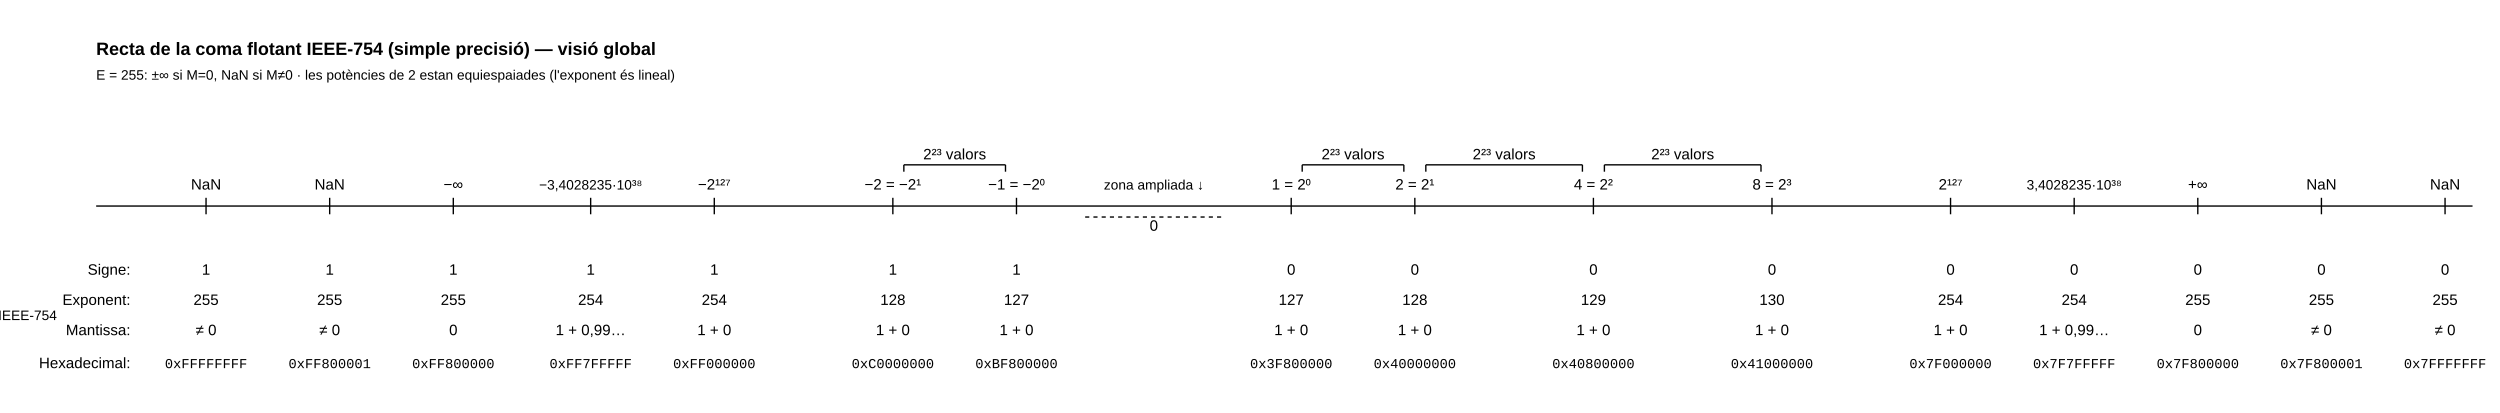
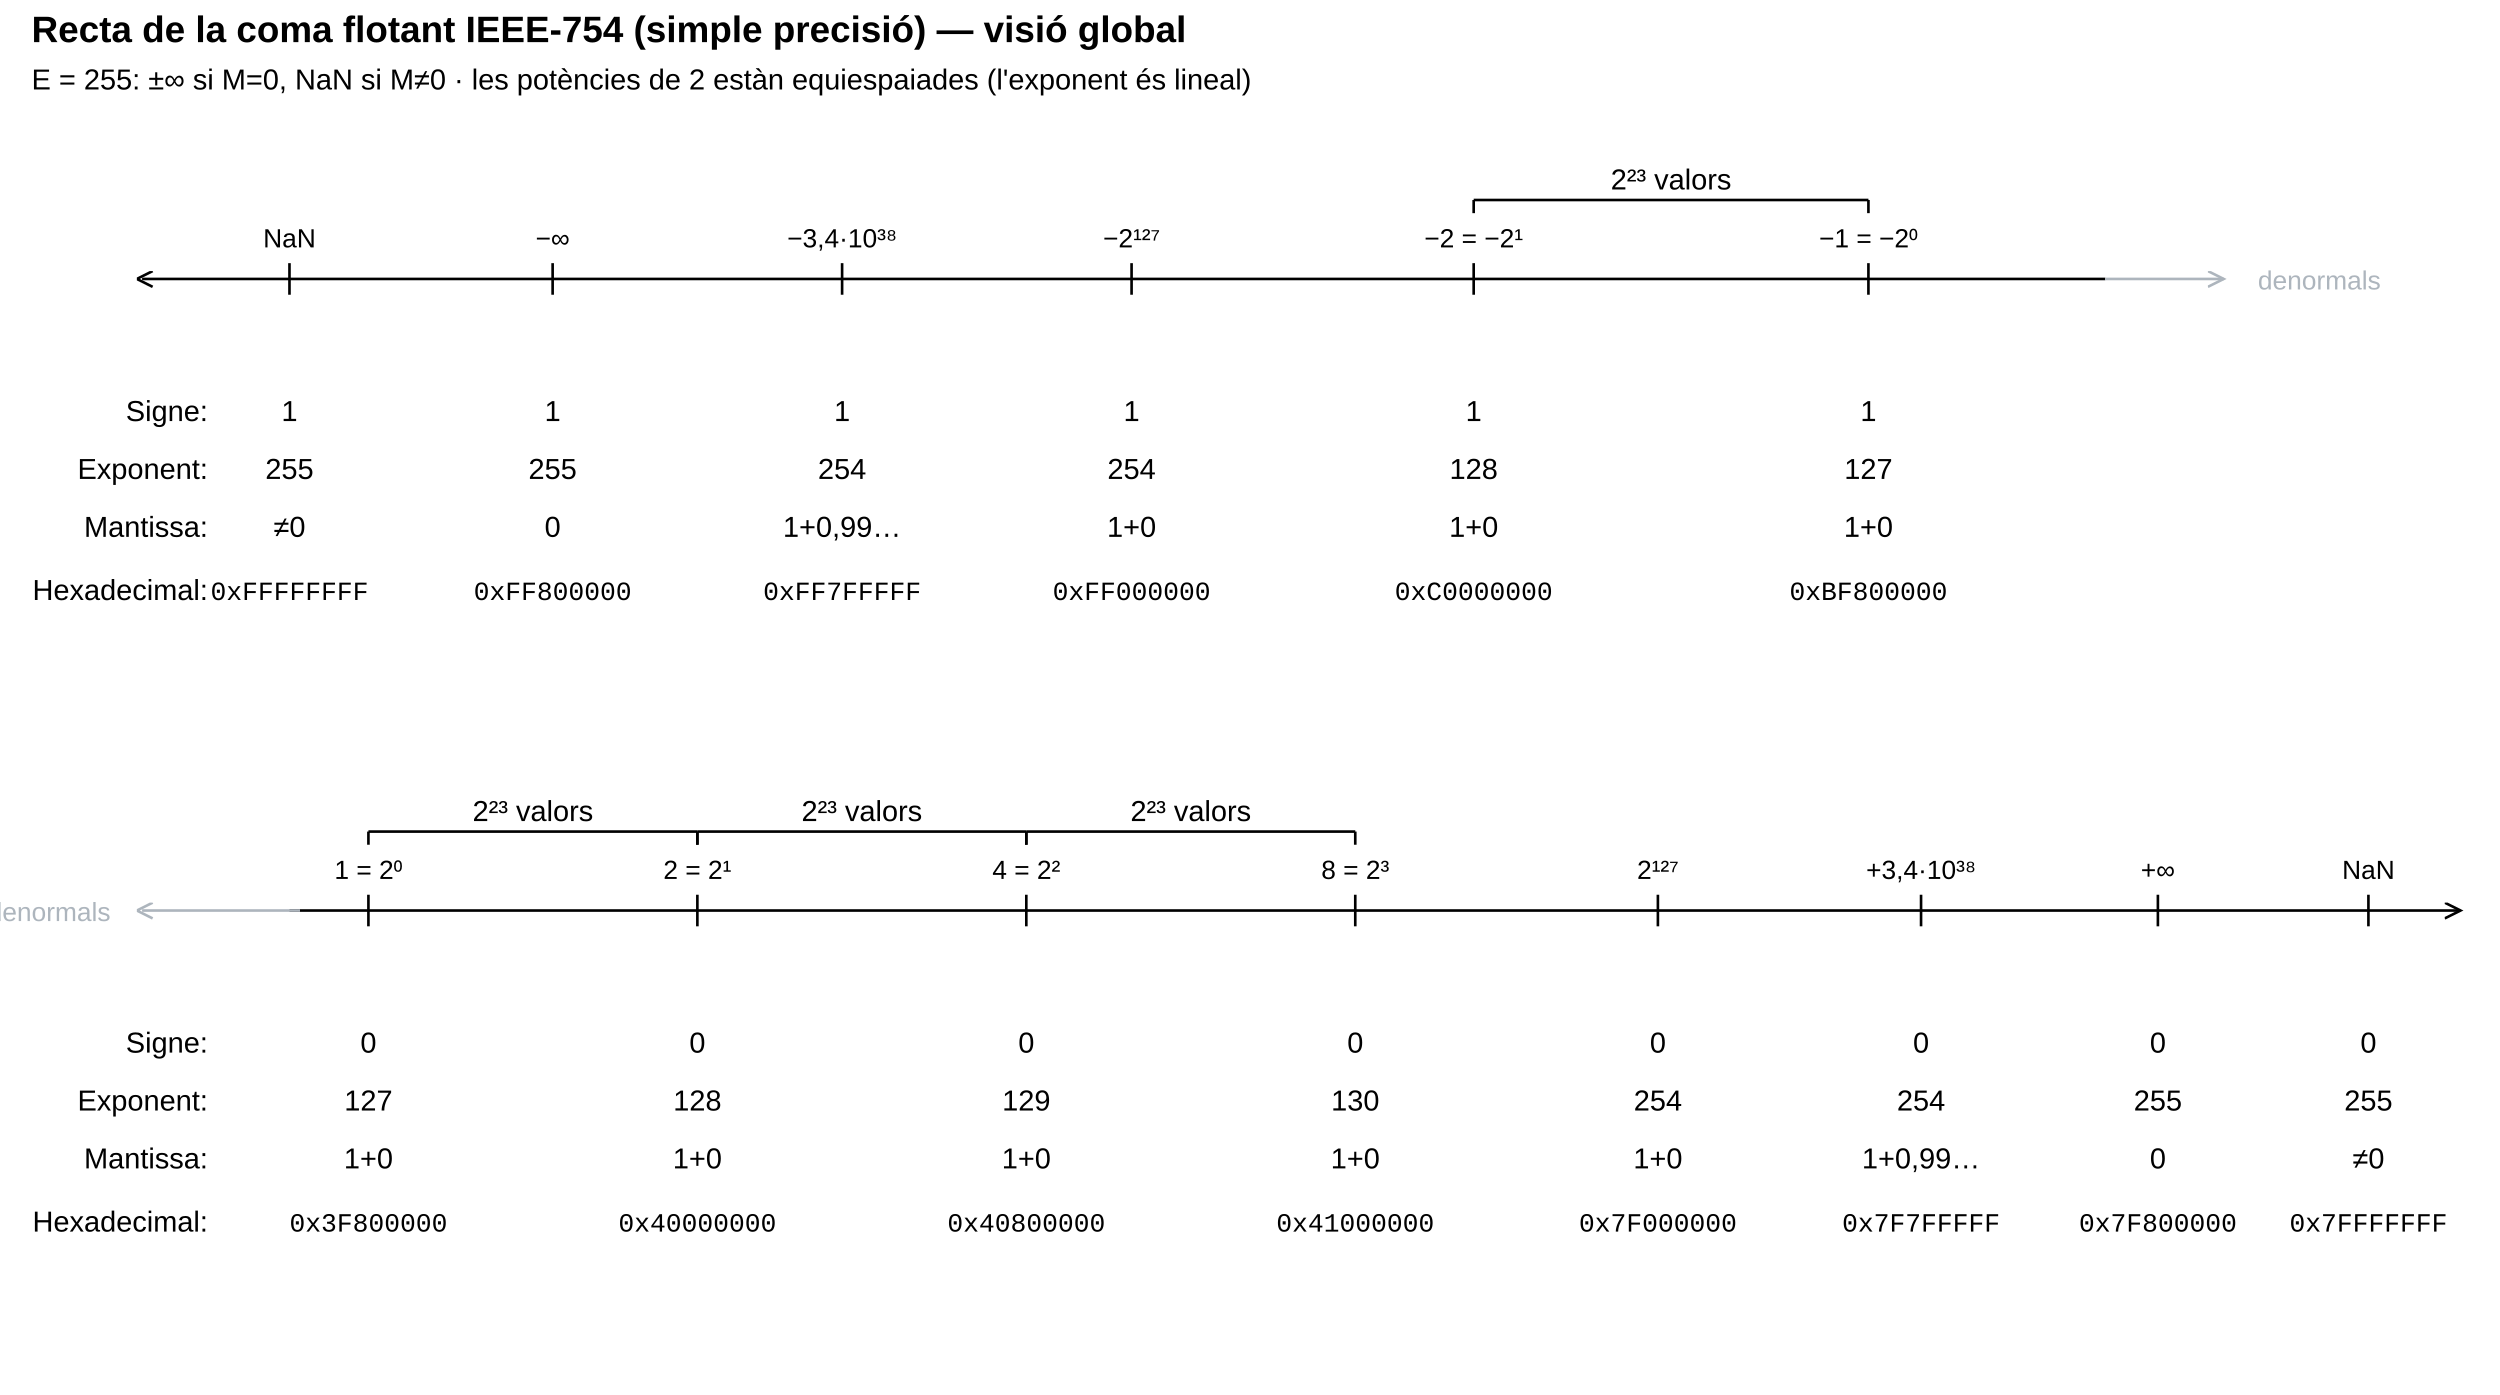
- <svg xmlns="http://www.w3.org/2000/svg" width="1820" height="300" viewBox="0 0 1820 300" role="img">
-   <line x1="70" y1="150" x2="1800" y2="150" stroke="#000000" stroke-width="1" />
-   <line x1="150" y1="144" x2="150" y2="156" stroke="#000000" stroke-width="1" />
-   <text x="150" y="138" font-family="'Liberation Sans', Arial, Helvetica, sans-serif" font-size="11" fill="#000000" text-anchor="middle" font-weight="normal">NaN</text>
-   <text x="150" y="200" font-family="'Liberation Sans', Arial, Helvetica, sans-serif" font-size="11" fill="#000000" text-anchor="middle" font-weight="normal">1</text>
-   <text x="150" y="222" font-family="'Liberation Sans', Arial, Helvetica, sans-serif" font-size="11" fill="#000000" text-anchor="middle" font-weight="normal">255</text>
-   <text x="150" y="244" font-family="'Liberation Sans', Arial, Helvetica, sans-serif" font-size="11" fill="#000000" text-anchor="middle" font-weight="normal">≠ 0</text>
-   <text x="150" y="268" font-family="'Liberation Mono', 'Courier New', Courier, monospace" font-size="10" fill="#000000" text-anchor="middle" font-weight="normal">0xFFFFFFFF</text>
-   <line x1="240" y1="144" x2="240" y2="156" stroke="#000000" stroke-width="1" />
-   <text x="240" y="138" font-family="'Liberation Sans', Arial, Helvetica, sans-serif" font-size="11" fill="#000000" text-anchor="middle" font-weight="normal">NaN</text>
-   <text x="240" y="200" font-family="'Liberation Sans', Arial, Helvetica, sans-serif" font-size="11" fill="#000000" text-anchor="middle" font-weight="normal">1</text>
-   <text x="240" y="222" font-family="'Liberation Sans', Arial, Helvetica, sans-serif" font-size="11" fill="#000000" text-anchor="middle" font-weight="normal">255</text>
-   <text x="240" y="244" font-family="'Liberation Sans', Arial, Helvetica, sans-serif" font-size="11" fill="#000000" text-anchor="middle" font-weight="normal">≠ 0</text>
-   <text x="240" y="268" font-family="'Liberation Mono', 'Courier New', Courier, monospace" font-size="10" fill="#000000" text-anchor="middle" font-weight="normal">0xFF800001</text>
-   <line x1="330" y1="144" x2="330" y2="156" stroke="#000000" stroke-width="1" />
-   <text x="330" y="138" font-family="'Liberation Sans', Arial, Helvetica, sans-serif" font-size="11" fill="#000000" text-anchor="middle" font-weight="normal">−∞</text>
-   <text x="330" y="200" font-family="'Liberation Sans', Arial, Helvetica, sans-serif" font-size="11" fill="#000000" text-anchor="middle" font-weight="normal">1</text>
-   <text x="330" y="222" font-family="'Liberation Sans', Arial, Helvetica, sans-serif" font-size="11" fill="#000000" text-anchor="middle" font-weight="normal">255</text>
-   <text x="330" y="244" font-family="'Liberation Sans', Arial, Helvetica, sans-serif" font-size="11" fill="#000000" text-anchor="middle" font-weight="normal">0</text>
-   <text x="330" y="268" font-family="'Liberation Mono', 'Courier New', Courier, monospace" font-size="10" fill="#000000" text-anchor="middle" font-weight="normal">0xFF800000</text>
-   <line x1="430" y1="144" x2="430" y2="156" stroke="#000000" stroke-width="1" />
-   <text x="430" y="200" font-family="'Liberation Sans', Arial, Helvetica, sans-serif" font-size="11" fill="#000000" text-anchor="middle" font-weight="normal">1</text>
-   <text x="430" y="222" font-family="'Liberation Sans', Arial, Helvetica, sans-serif" font-size="11" fill="#000000" text-anchor="middle" font-weight="normal">254</text>
-   <text x="430" y="244" font-family="'Liberation Sans', Arial, Helvetica, sans-serif" font-size="11" fill="#000000" text-anchor="middle" font-weight="normal">1 + 0,99…</text>
-   <text x="430" y="268" font-family="'Liberation Mono', 'Courier New', Courier, monospace" font-size="10" fill="#000000" text-anchor="middle" font-weight="normal">0xFF7FFFFF</text>
-   <line x1="520" y1="144" x2="520" y2="156" stroke="#000000" stroke-width="1" />
-   <text x="520" y="138" font-family="'Liberation Sans', Arial, Helvetica, sans-serif" font-size="11" fill="#000000" text-anchor="middle" font-weight="normal">−2¹²⁷</text>
-   <text x="520" y="200" font-family="'Liberation Sans', Arial, Helvetica, sans-serif" font-size="11" fill="#000000" text-anchor="middle" font-weight="normal">1</text>
-   <text x="520" y="222" font-family="'Liberation Sans', Arial, Helvetica, sans-serif" font-size="11" fill="#000000" text-anchor="middle" font-weight="normal">254</text>
-   <text x="520" y="244" font-family="'Liberation Sans', Arial, Helvetica, sans-serif" font-size="11" fill="#000000" text-anchor="middle" font-weight="normal">1 + 0</text>
-   <text x="520" y="268" font-family="'Liberation Mono', 'Courier New', Courier, monospace" font-size="10" fill="#000000" text-anchor="middle" font-weight="normal">0xFF000000</text>
-   <line x1="650" y1="144" x2="650" y2="156" stroke="#000000" stroke-width="1" />
-   <text x="650" y="138" font-family="'Liberation Sans', Arial, Helvetica, sans-serif" font-size="11" fill="#000000" text-anchor="middle" font-weight="normal">−2 = −2¹</text>
-   <text x="650" y="200" font-family="'Liberation Sans', Arial, Helvetica, sans-serif" font-size="11" fill="#000000" text-anchor="middle" font-weight="normal">1</text>
-   <text x="650" y="222" font-family="'Liberation Sans', Arial, Helvetica, sans-serif" font-size="11" fill="#000000" text-anchor="middle" font-weight="normal">128</text>
-   <text x="650" y="244" font-family="'Liberation Sans', Arial, Helvetica, sans-serif" font-size="11" fill="#000000" text-anchor="middle" font-weight="normal">1 + 0</text>
-   <text x="650" y="268" font-family="'Liberation Mono', 'Courier New', Courier, monospace" font-size="10" fill="#000000" text-anchor="middle" font-weight="normal">0xC0000000</text>
-   <line x1="740" y1="144" x2="740" y2="156" stroke="#000000" stroke-width="1" />
-   <text x="740" y="138" font-family="'Liberation Sans', Arial, Helvetica, sans-serif" font-size="11" fill="#000000" text-anchor="middle" font-weight="normal">−1 = −2⁰</text>
-   <text x="740" y="200" font-family="'Liberation Sans', Arial, Helvetica, sans-serif" font-size="11" fill="#000000" text-anchor="middle" font-weight="normal">1</text>
-   <text x="740" y="222" font-family="'Liberation Sans', Arial, Helvetica, sans-serif" font-size="11" fill="#000000" text-anchor="middle" font-weight="normal">127</text>
-   <text x="740" y="244" font-family="'Liberation Sans', Arial, Helvetica, sans-serif" font-size="11" fill="#000000" text-anchor="middle" font-weight="normal">1 + 0</text>
-   <text x="740" y="268" font-family="'Liberation Mono', 'Courier New', Courier, monospace" font-size="10" fill="#000000" text-anchor="middle" font-weight="normal">0xBF800000</text>
-   <line x1="940" y1="144" x2="940" y2="156" stroke="#000000" stroke-width="1" />
-   <text x="940" y="138" font-family="'Liberation Sans', Arial, Helvetica, sans-serif" font-size="11" fill="#000000" text-anchor="middle" font-weight="normal">1 = 2⁰</text>
-   <text x="940" y="200" font-family="'Liberation Sans', Arial, Helvetica, sans-serif" font-size="11" fill="#000000" text-anchor="middle" font-weight="normal">0</text>
-   <text x="940" y="222" font-family="'Liberation Sans', Arial, Helvetica, sans-serif" font-size="11" fill="#000000" text-anchor="middle" font-weight="normal">127</text>
-   <text x="940" y="244" font-family="'Liberation Sans', Arial, Helvetica, sans-serif" font-size="11" fill="#000000" text-anchor="middle" font-weight="normal">1 + 0</text>
-   <text x="940" y="268" font-family="'Liberation Mono', 'Courier New', Courier, monospace" font-size="10" fill="#000000" text-anchor="middle" font-weight="normal">0x3F800000</text>
-   <line x1="1030" y1="144" x2="1030" y2="156" stroke="#000000" stroke-width="1" />
-   <text x="1030" y="138" font-family="'Liberation Sans', Arial, Helvetica, sans-serif" font-size="11" fill="#000000" text-anchor="middle" font-weight="normal">2 = 2¹</text>
-   <text x="1030" y="200" font-family="'Liberation Sans', Arial, Helvetica, sans-serif" font-size="11" fill="#000000" text-anchor="middle" font-weight="normal">0</text>
-   <text x="1030" y="222" font-family="'Liberation Sans', Arial, Helvetica, sans-serif" font-size="11" fill="#000000" text-anchor="middle" font-weight="normal">128</text>
-   <text x="1030" y="244" font-family="'Liberation Sans', Arial, Helvetica, sans-serif" font-size="11" fill="#000000" text-anchor="middle" font-weight="normal">1 + 0</text>
-   <text x="1030" y="268" font-family="'Liberation Mono', 'Courier New', Courier, monospace" font-size="10" fill="#000000" text-anchor="middle" font-weight="normal">0x40000000</text>
-   <line x1="1160" y1="144" x2="1160" y2="156" stroke="#000000" stroke-width="1" />
-   <text x="1160" y="138" font-family="'Liberation Sans', Arial, Helvetica, sans-serif" font-size="11" fill="#000000" text-anchor="middle" font-weight="normal">4 = 2²</text>
-   <text x="1160" y="200" font-family="'Liberation Sans', Arial, Helvetica, sans-serif" font-size="11" fill="#000000" text-anchor="middle" font-weight="normal">0</text>
-   <text x="1160" y="222" font-family="'Liberation Sans', Arial, Helvetica, sans-serif" font-size="11" fill="#000000" text-anchor="middle" font-weight="normal">129</text>
-   <text x="1160" y="244" font-family="'Liberation Sans', Arial, Helvetica, sans-serif" font-size="11" fill="#000000" text-anchor="middle" font-weight="normal">1 + 0</text>
-   <text x="1160" y="268" font-family="'Liberation Mono', 'Courier New', Courier, monospace" font-size="10" fill="#000000" text-anchor="middle" font-weight="normal">0x40800000</text>
-   <line x1="1290" y1="144" x2="1290" y2="156" stroke="#000000" stroke-width="1" />
-   <text x="1290" y="138" font-family="'Liberation Sans', Arial, Helvetica, sans-serif" font-size="11" fill="#000000" text-anchor="middle" font-weight="normal">8 = 2³</text>
-   <text x="1290" y="200" font-family="'Liberation Sans', Arial, Helvetica, sans-serif" font-size="11" fill="#000000" text-anchor="middle" font-weight="normal">0</text>
-   <text x="1290" y="222" font-family="'Liberation Sans', Arial, Helvetica, sans-serif" font-size="11" fill="#000000" text-anchor="middle" font-weight="normal">130</text>
-   <text x="1290" y="244" font-family="'Liberation Sans', Arial, Helvetica, sans-serif" font-size="11" fill="#000000" text-anchor="middle" font-weight="normal">1 + 0</text>
-   <text x="1290" y="268" font-family="'Liberation Mono', 'Courier New', Courier, monospace" font-size="10" fill="#000000" text-anchor="middle" font-weight="normal">0x41000000</text>
-   <line x1="1420" y1="144" x2="1420" y2="156" stroke="#000000" stroke-width="1" />
-   <text x="1420" y="138" font-family="'Liberation Sans', Arial, Helvetica, sans-serif" font-size="11" fill="#000000" text-anchor="middle" font-weight="normal">2¹²⁷</text>
-   <text x="1420" y="200" font-family="'Liberation Sans', Arial, Helvetica, sans-serif" font-size="11" fill="#000000" text-anchor="middle" font-weight="normal">0</text>
-   <text x="1420" y="222" font-family="'Liberation Sans', Arial, Helvetica, sans-serif" font-size="11" fill="#000000" text-anchor="middle" font-weight="normal">254</text>
-   <text x="1420" y="244" font-family="'Liberation Sans', Arial, Helvetica, sans-serif" font-size="11" fill="#000000" text-anchor="middle" font-weight="normal">1 + 0</text>
-   <text x="1420" y="268" font-family="'Liberation Mono', 'Courier New', Courier, monospace" font-size="10" fill="#000000" text-anchor="middle" font-weight="normal">0x7F000000</text>
-   <line x1="1510" y1="144" x2="1510" y2="156" stroke="#000000" stroke-width="1" />
-   <text x="1510" y="200" font-family="'Liberation Sans', Arial, Helvetica, sans-serif" font-size="11" fill="#000000" text-anchor="middle" font-weight="normal">0</text>
-   <text x="1510" y="222" font-family="'Liberation Sans', Arial, Helvetica, sans-serif" font-size="11" fill="#000000" text-anchor="middle" font-weight="normal">254</text>
-   <text x="1510" y="244" font-family="'Liberation Sans', Arial, Helvetica, sans-serif" font-size="11" fill="#000000" text-anchor="middle" font-weight="normal">1 + 0,99…</text>
-   <text x="1510" y="268" font-family="'Liberation Mono', 'Courier New', Courier, monospace" font-size="10" fill="#000000" text-anchor="middle" font-weight="normal">0x7F7FFFFF</text>
-   <line x1="1600" y1="144" x2="1600" y2="156" stroke="#000000" stroke-width="1" />
-   <text x="1600" y="138" font-family="'Liberation Sans', Arial, Helvetica, sans-serif" font-size="11" fill="#000000" text-anchor="middle" font-weight="normal">+∞</text>
-   <text x="1600" y="200" font-family="'Liberation Sans', Arial, Helvetica, sans-serif" font-size="11" fill="#000000" text-anchor="middle" font-weight="normal">0</text>
-   <text x="1600" y="222" font-family="'Liberation Sans', Arial, Helvetica, sans-serif" font-size="11" fill="#000000" text-anchor="middle" font-weight="normal">255</text>
-   <text x="1600" y="244" font-family="'Liberation Sans', Arial, Helvetica, sans-serif" font-size="11" fill="#000000" text-anchor="middle" font-weight="normal">0</text>
-   <text x="1600" y="268" font-family="'Liberation Mono', 'Courier New', Courier, monospace" font-size="10" fill="#000000" text-anchor="middle" font-weight="normal">0x7F800000</text>
-   <line x1="1690" y1="144" x2="1690" y2="156" stroke="#000000" stroke-width="1" />
-   <text x="1690" y="138" font-family="'Liberation Sans', Arial, Helvetica, sans-serif" font-size="11" fill="#000000" text-anchor="middle" font-weight="normal">NaN</text>
-   <text x="1690" y="200" font-family="'Liberation Sans', Arial, Helvetica, sans-serif" font-size="11" fill="#000000" text-anchor="middle" font-weight="normal">0</text>
-   <text x="1690" y="222" font-family="'Liberation Sans', Arial, Helvetica, sans-serif" font-size="11" fill="#000000" text-anchor="middle" font-weight="normal">255</text>
-   <text x="1690" y="244" font-family="'Liberation Sans', Arial, Helvetica, sans-serif" font-size="11" fill="#000000" text-anchor="middle" font-weight="normal">≠ 0</text>
-   <text x="1690" y="268" font-family="'Liberation Mono', 'Courier New', Courier, monospace" font-size="10" fill="#000000" text-anchor="middle" font-weight="normal">0x7F800001</text>
-   <line x1="1780" y1="144" x2="1780" y2="156" stroke="#000000" stroke-width="1" />
-   <text x="1780" y="138" font-family="'Liberation Sans', Arial, Helvetica, sans-serif" font-size="11" fill="#000000" text-anchor="middle" font-weight="normal">NaN</text>
-   <text x="1780" y="200" font-family="'Liberation Sans', Arial, Helvetica, sans-serif" font-size="11" fill="#000000" text-anchor="middle" font-weight="normal">0</text>
-   <text x="1780" y="222" font-family="'Liberation Sans', Arial, Helvetica, sans-serif" font-size="11" fill="#000000" text-anchor="middle" font-weight="normal">255</text>
-   <text x="1780" y="244" font-family="'Liberation Sans', Arial, Helvetica, sans-serif" font-size="11" fill="#000000" text-anchor="middle" font-weight="normal">≠ 0</text>
-   <text x="1780" y="268" font-family="'Liberation Mono', 'Courier New', Courier, monospace" font-size="10" fill="#000000" text-anchor="middle" font-weight="normal">0x7FFFFFFF</text>
-   <text x="95" y="200" font-family="'Liberation Sans', Arial, Helvetica, sans-serif" font-size="11" fill="#000000" text-anchor="end" font-weight="normal">Signe:</text>
-   <text x="95" y="222" font-family="'Liberation Sans', Arial, Helvetica, sans-serif" font-size="11" fill="#000000" text-anchor="end" font-weight="normal">Exponent:</text>
-   <text x="95" y="244" font-family="'Liberation Sans', Arial, Helvetica, sans-serif" font-size="11" fill="#000000" text-anchor="end" font-weight="normal">Mantissa:</text>
-   <text x="95" y="268" font-family="'Liberation Sans', Arial, Helvetica, sans-serif" font-size="11" fill="#000000" text-anchor="end" font-weight="normal">Hexadecimal:</text>
-   <text x="20" y="233.0" font-family="'Liberation Sans', Arial, Helvetica, sans-serif" font-size="10" fill="#000000" text-anchor="middle" font-weight="normal">IEEE-754</text>
-   <line x1="658" y1="125" x2="658" y2="120" stroke="#000000" stroke-width="1" />
-   <line x1="658" y1="120" x2="732" y2="120" stroke="#000000" stroke-width="1" />
-   <line x1="732" y1="120" x2="732" y2="125" stroke="#000000" stroke-width="1" />
-   <text x="695.0" y="116" font-family="'Liberation Sans', Arial, Helvetica, sans-serif" font-size="11" fill="#000000" text-anchor="middle" font-weight="normal">2²³ valors</text>
-   <line x1="948" y1="125" x2="948" y2="120" stroke="#000000" stroke-width="1" />
-   <line x1="948" y1="120" x2="1022" y2="120" stroke="#000000" stroke-width="1" />
-   <line x1="1022" y1="120" x2="1022" y2="125" stroke="#000000" stroke-width="1" />
-   <text x="985.0" y="116" font-family="'Liberation Sans', Arial, Helvetica, sans-serif" font-size="11" fill="#000000" text-anchor="middle" font-weight="normal">2²³ valors</text>
-   <line x1="1038" y1="125" x2="1038" y2="120" stroke="#000000" stroke-width="1" />
-   <line x1="1038" y1="120" x2="1152" y2="120" stroke="#000000" stroke-width="1" />
-   <line x1="1152" y1="120" x2="1152" y2="125" stroke="#000000" stroke-width="1" />
-   <text x="1095.0" y="116" font-family="'Liberation Sans', Arial, Helvetica, sans-serif" font-size="11" fill="#000000" text-anchor="middle" font-weight="normal">2²³ valors</text>
-   <line x1="1168" y1="125" x2="1168" y2="120" stroke="#000000" stroke-width="1" />
-   <line x1="1168" y1="120" x2="1282" y2="120" stroke="#000000" stroke-width="1" />
-   <line x1="1282" y1="120" x2="1282" y2="125" stroke="#000000" stroke-width="1" />
-   <text x="1225.0" y="116" font-family="'Liberation Sans', Arial, Helvetica, sans-serif" font-size="11" fill="#000000" text-anchor="middle" font-weight="normal">2²³ valors</text>
-   <text x="430" y="138" font-family="'Liberation Sans', Arial, Helvetica, sans-serif" font-size="10" fill="#000000" text-anchor="middle" font-weight="normal">−3,4028235·10³⁸</text>
-   <text x="1510" y="138" font-family="'Liberation Sans', Arial, Helvetica, sans-serif" font-size="10" fill="#000000" text-anchor="middle" font-weight="normal">3,4028235·10³⁸</text>
-   <text x="840" y="138" font-family="'Liberation Sans', Arial, Helvetica, sans-serif" font-size="10" fill="#000000" text-anchor="middle" font-weight="normal">zona ampliada ↓</text>
-   <text x="840" y="168" font-family="'Liberation Sans', Arial, Helvetica, sans-serif" font-size="11" fill="#000000" text-anchor="middle" font-weight="normal">0</text>
-   <line x1="790" y1="158" x2="890" y2="158" stroke="#000000" stroke-width="1" stroke-dasharray="3,3" />
-   <text x="70" y="40" font-family="'Liberation Sans', Arial, Helvetica, sans-serif" font-size="13" fill="#000000" text-anchor="start" font-weight="bold">Recta de la coma flotant IEEE-754 (simple precisió) — visió global</text>
-   <text x="70" y="58" font-family="'Liberation Sans', Arial, Helvetica, sans-serif" font-size="10" fill="#000000" text-anchor="start" font-weight="normal">E = 255: ±∞ si M=0, NaN si M≠0   ·   les potències de 2 estan equiespaiades (l'exponent és lineal)</text>
+ <svg xmlns="http://www.w3.org/2000/svg" width="950" height="530" viewBox="0 0 950 530" role="img">
+   <defs>
+     <marker id="arr-r" markerWidth="8" markerHeight="8" refX="6" refY="3" orient="auto">
+       <path d="M 0,0 6,3 0,6" fill="none" stroke="#000000" stroke-width="1" />
+     </marker>
+     <marker id="arr-l" markerWidth="8" markerHeight="8" refX="2" refY="3" orient="auto">
+       <path d="M 6,0 0,3 6,6" fill="none" stroke="#000000" stroke-width="1" />
+     </marker>
+     <marker id="arr-rg" markerWidth="8" markerHeight="8" refX="6" refY="3" orient="auto">
+       <path d="M 0,0 6,3 0,6" fill="none" stroke="#adb5bd" stroke-width="1" />
+     </marker>
+     <marker id="arr-lg" markerWidth="8" markerHeight="8" refX="2" refY="3" orient="auto">
+       <path d="M 6,0 0,3 6,6" fill="none" stroke="#adb5bd" stroke-width="1" />
+     </marker>
+   </defs>
+   <text x="12" y="16" font-family="'Liberation Sans', Arial, Helvetica, sans-serif" font-size="14" fill="#000000" text-anchor="start" font-weight="bold">Recta de la coma flotant IEEE-754 (simple precisió) — visió global</text>
+   <text x="12" y="34" font-family="'Liberation Sans', Arial, Helvetica, sans-serif" font-size="11" fill="#000000" text-anchor="start" font-weight="normal">E = 255: ±∞ si M=0, NaN si M≠0   ·   les potències de 2 estàn equiespaiades (l'exponent és lineal)</text>
+   <line x1="54" y1="106" x2="800" y2="106" stroke="#000000" stroke-width="1" fill="none" marker-start="url(#arr-l)" />
+   <line x1="800" y1="106" x2="845" y2="106" stroke="#adb5bd" stroke-width="1" fill="none" marker-end="url(#arr-rg)" />
+   <text x="858" y="110" font-family="'Liberation Sans', Arial, Helvetica, sans-serif" font-size="10" fill="#adb5bd" text-anchor="start" font-weight="normal">denormals</text>
+   <line x1="110" y1="100" x2="110" y2="112" stroke="#000000" stroke-width="1" fill="none" />
+   <text x="110" y="94" font-family="'Liberation Sans', Arial, Helvetica, sans-serif" font-size="10" fill="#000000" text-anchor="middle" font-weight="normal">NaN</text>
+   <line x1="210" y1="100" x2="210" y2="112" stroke="#000000" stroke-width="1" fill="none" />
+   <text x="210" y="94" font-family="'Liberation Sans', Arial, Helvetica, sans-serif" font-size="10" fill="#000000" text-anchor="middle" font-weight="normal">−∞</text>
+   <line x1="320" y1="100" x2="320" y2="112" stroke="#000000" stroke-width="1" fill="none" />
+   <text x="320" y="94" font-family="'Liberation Sans', Arial, Helvetica, sans-serif" font-size="10" fill="#000000" text-anchor="middle" font-weight="normal">−3,4·10³⁸</text>
+   <line x1="430" y1="100" x2="430" y2="112" stroke="#000000" stroke-width="1" fill="none" />
+   <text x="430" y="94" font-family="'Liberation Sans', Arial, Helvetica, sans-serif" font-size="10" fill="#000000" text-anchor="middle" font-weight="normal">−2¹²⁷</text>
+   <line x1="560" y1="100" x2="560" y2="112" stroke="#000000" stroke-width="1" fill="none" />
+   <text x="560" y="94" font-family="'Liberation Sans', Arial, Helvetica, sans-serif" font-size="10" fill="#000000" text-anchor="middle" font-weight="normal">−2 = −2¹</text>
+   <line x1="710" y1="100" x2="710" y2="112" stroke="#000000" stroke-width="1" fill="none" />
+   <text x="710" y="94" font-family="'Liberation Sans', Arial, Helvetica, sans-serif" font-size="10" fill="#000000" text-anchor="middle" font-weight="normal">−1 = −2⁰</text>
+   <line x1="560" y1="81" x2="560" y2="76" stroke="#000000" stroke-width="1" fill="none" />
+   <line x1="560" y1="76" x2="710" y2="76" stroke="#000000" stroke-width="1" fill="none" />
+   <line x1="710" y1="76" x2="710" y2="81" stroke="#000000" stroke-width="1" fill="none" />
+   <text x="635.0" y="72" font-family="'Liberation Sans', Arial, Helvetica, sans-serif" font-size="11" fill="#000000" text-anchor="middle" font-weight="normal">2²³ valors</text>
+   <text x="79" y="160" font-family="'Liberation Sans', Arial, Helvetica, sans-serif" font-size="11" fill="#000000" text-anchor="end" font-weight="normal">Signe:</text>
+   <text x="79" y="182" font-family="'Liberation Sans', Arial, Helvetica, sans-serif" font-size="11" fill="#000000" text-anchor="end" font-weight="normal">Exponent:</text>
+   <text x="79" y="204" font-family="'Liberation Sans', Arial, Helvetica, sans-serif" font-size="11" fill="#000000" text-anchor="end" font-weight="normal">Mantissa:</text>
+   <text x="79" y="228" font-family="'Liberation Sans', Arial, Helvetica, sans-serif" font-size="11" fill="#000000" text-anchor="end" font-weight="normal">Hexadecimal:</text>
+   <text x="110" y="160" font-family="'Liberation Sans', Arial, Helvetica, sans-serif" font-size="11" fill="#000000" text-anchor="middle" font-weight="normal">1</text>
+   <text x="110" y="182" font-family="'Liberation Sans', Arial, Helvetica, sans-serif" font-size="11" fill="#000000" text-anchor="middle" font-weight="normal">255</text>
+   <text x="110" y="204" font-family="'Liberation Sans', Arial, Helvetica, sans-serif" font-size="11" fill="#000000" text-anchor="middle" font-weight="normal">≠0</text>
+   <text x="110" y="228" font-family="'Liberation Mono', 'Courier New', Courier, monospace" font-size="10" fill="#000000" text-anchor="middle" font-weight="normal">0xFFFFFFFF</text>
+   <text x="210" y="160" font-family="'Liberation Sans', Arial, Helvetica, sans-serif" font-size="11" fill="#000000" text-anchor="middle" font-weight="normal">1</text>
+   <text x="210" y="182" font-family="'Liberation Sans', Arial, Helvetica, sans-serif" font-size="11" fill="#000000" text-anchor="middle" font-weight="normal">255</text>
+   <text x="210" y="204" font-family="'Liberation Sans', Arial, Helvetica, sans-serif" font-size="11" fill="#000000" text-anchor="middle" font-weight="normal">0</text>
+   <text x="210" y="228" font-family="'Liberation Mono', 'Courier New', Courier, monospace" font-size="10" fill="#000000" text-anchor="middle" font-weight="normal">0xFF800000</text>
+   <text x="320" y="160" font-family="'Liberation Sans', Arial, Helvetica, sans-serif" font-size="11" fill="#000000" text-anchor="middle" font-weight="normal">1</text>
+   <text x="320" y="182" font-family="'Liberation Sans', Arial, Helvetica, sans-serif" font-size="11" fill="#000000" text-anchor="middle" font-weight="normal">254</text>
+   <text x="320" y="204" font-family="'Liberation Sans', Arial, Helvetica, sans-serif" font-size="11" fill="#000000" text-anchor="middle" font-weight="normal">1+0,99…</text>
+   <text x="320" y="228" font-family="'Liberation Mono', 'Courier New', Courier, monospace" font-size="10" fill="#000000" text-anchor="middle" font-weight="normal">0xFF7FFFFF</text>
+   <text x="430" y="160" font-family="'Liberation Sans', Arial, Helvetica, sans-serif" font-size="11" fill="#000000" text-anchor="middle" font-weight="normal">1</text>
+   <text x="430" y="182" font-family="'Liberation Sans', Arial, Helvetica, sans-serif" font-size="11" fill="#000000" text-anchor="middle" font-weight="normal">254</text>
+   <text x="430" y="204" font-family="'Liberation Sans', Arial, Helvetica, sans-serif" font-size="11" fill="#000000" text-anchor="middle" font-weight="normal">1+0</text>
+   <text x="430" y="228" font-family="'Liberation Mono', 'Courier New', Courier, monospace" font-size="10" fill="#000000" text-anchor="middle" font-weight="normal">0xFF000000</text>
+   <text x="560" y="160" font-family="'Liberation Sans', Arial, Helvetica, sans-serif" font-size="11" fill="#000000" text-anchor="middle" font-weight="normal">1</text>
+   <text x="560" y="182" font-family="'Liberation Sans', Arial, Helvetica, sans-serif" font-size="11" fill="#000000" text-anchor="middle" font-weight="normal">128</text>
+   <text x="560" y="204" font-family="'Liberation Sans', Arial, Helvetica, sans-serif" font-size="11" fill="#000000" text-anchor="middle" font-weight="normal">1+0</text>
+   <text x="560" y="228" font-family="'Liberation Mono', 'Courier New', Courier, monospace" font-size="10" fill="#000000" text-anchor="middle" font-weight="normal">0xC0000000</text>
+   <text x="710" y="160" font-family="'Liberation Sans', Arial, Helvetica, sans-serif" font-size="11" fill="#000000" text-anchor="middle" font-weight="normal">1</text>
+   <text x="710" y="182" font-family="'Liberation Sans', Arial, Helvetica, sans-serif" font-size="11" fill="#000000" text-anchor="middle" font-weight="normal">127</text>
+   <text x="710" y="204" font-family="'Liberation Sans', Arial, Helvetica, sans-serif" font-size="11" fill="#000000" text-anchor="middle" font-weight="normal">1+0</text>
+   <text x="710" y="228" font-family="'Liberation Mono', 'Courier New', Courier, monospace" font-size="10" fill="#000000" text-anchor="middle" font-weight="normal">0xBF800000</text>
+   <line x1="110" y1="346" x2="935" y2="346" stroke="#000000" stroke-width="1" fill="none" marker-end="url(#arr-r)" />
+   <line x1="54" y1="346" x2="114" y2="346" stroke="#adb5bd" stroke-width="1" fill="none" marker-start="url(#arr-lg)" />
+   <text x="42" y="350" font-family="'Liberation Sans', Arial, Helvetica, sans-serif" font-size="10" fill="#adb5bd" text-anchor="end" font-weight="normal">denormals</text>
+   <line x1="140" y1="340" x2="140" y2="352" stroke="#000000" stroke-width="1" fill="none" />
+   <text x="140" y="334" font-family="'Liberation Sans', Arial, Helvetica, sans-serif" font-size="10" fill="#000000" text-anchor="middle" font-weight="normal">1 = 2⁰</text>
+   <line x1="265" y1="340" x2="265" y2="352" stroke="#000000" stroke-width="1" fill="none" />
+   <text x="265" y="334" font-family="'Liberation Sans', Arial, Helvetica, sans-serif" font-size="10" fill="#000000" text-anchor="middle" font-weight="normal">2 = 2¹</text>
+   <line x1="390" y1="340" x2="390" y2="352" stroke="#000000" stroke-width="1" fill="none" />
+   <text x="390" y="334" font-family="'Liberation Sans', Arial, Helvetica, sans-serif" font-size="10" fill="#000000" text-anchor="middle" font-weight="normal">4 = 2²</text>
+   <line x1="515" y1="340" x2="515" y2="352" stroke="#000000" stroke-width="1" fill="none" />
+   <text x="515" y="334" font-family="'Liberation Sans', Arial, Helvetica, sans-serif" font-size="10" fill="#000000" text-anchor="middle" font-weight="normal">8 = 2³</text>
+   <line x1="630" y1="340" x2="630" y2="352" stroke="#000000" stroke-width="1" fill="none" />
+   <text x="630" y="334" font-family="'Liberation Sans', Arial, Helvetica, sans-serif" font-size="10" fill="#000000" text-anchor="middle" font-weight="normal">2¹²⁷</text>
+   <line x1="730" y1="340" x2="730" y2="352" stroke="#000000" stroke-width="1" fill="none" />
+   <text x="730" y="334" font-family="'Liberation Sans', Arial, Helvetica, sans-serif" font-size="10" fill="#000000" text-anchor="middle" font-weight="normal">+3,4·10³⁸</text>
+   <line x1="820" y1="340" x2="820" y2="352" stroke="#000000" stroke-width="1" fill="none" />
+   <text x="820" y="334" font-family="'Liberation Sans', Arial, Helvetica, sans-serif" font-size="10" fill="#000000" text-anchor="middle" font-weight="normal">+∞</text>
+   <line x1="900" y1="340" x2="900" y2="352" stroke="#000000" stroke-width="1" fill="none" />
+   <text x="900" y="334" font-family="'Liberation Sans', Arial, Helvetica, sans-serif" font-size="10" fill="#000000" text-anchor="middle" font-weight="normal">NaN</text>
+   <line x1="140" y1="321" x2="140" y2="316" stroke="#000000" stroke-width="1" fill="none" />
+   <line x1="140" y1="316" x2="265" y2="316" stroke="#000000" stroke-width="1" fill="none" />
+   <line x1="265" y1="316" x2="265" y2="321" stroke="#000000" stroke-width="1" fill="none" />
+   <text x="202.5" y="312" font-family="'Liberation Sans', Arial, Helvetica, sans-serif" font-size="11" fill="#000000" text-anchor="middle" font-weight="normal">2²³ valors</text>
+   <line x1="265" y1="321" x2="265" y2="316" stroke="#000000" stroke-width="1" fill="none" />
+   <line x1="265" y1="316" x2="390" y2="316" stroke="#000000" stroke-width="1" fill="none" />
+   <line x1="390" y1="316" x2="390" y2="321" stroke="#000000" stroke-width="1" fill="none" />
+   <text x="327.5" y="312" font-family="'Liberation Sans', Arial, Helvetica, sans-serif" font-size="11" fill="#000000" text-anchor="middle" font-weight="normal">2²³ valors</text>
+   <line x1="390" y1="321" x2="390" y2="316" stroke="#000000" stroke-width="1" fill="none" />
+   <line x1="390" y1="316" x2="515" y2="316" stroke="#000000" stroke-width="1" fill="none" />
+   <line x1="515" y1="316" x2="515" y2="321" stroke="#000000" stroke-width="1" fill="none" />
+   <text x="452.5" y="312" font-family="'Liberation Sans', Arial, Helvetica, sans-serif" font-size="11" fill="#000000" text-anchor="middle" font-weight="normal">2²³ valors</text>
+   <text x="79" y="400" font-family="'Liberation Sans', Arial, Helvetica, sans-serif" font-size="11" fill="#000000" text-anchor="end" font-weight="normal">Signe:</text>
+   <text x="79" y="422" font-family="'Liberation Sans', Arial, Helvetica, sans-serif" font-size="11" fill="#000000" text-anchor="end" font-weight="normal">Exponent:</text>
+   <text x="79" y="444" font-family="'Liberation Sans', Arial, Helvetica, sans-serif" font-size="11" fill="#000000" text-anchor="end" font-weight="normal">Mantissa:</text>
+   <text x="79" y="468" font-family="'Liberation Sans', Arial, Helvetica, sans-serif" font-size="11" fill="#000000" text-anchor="end" font-weight="normal">Hexadecimal:</text>
+   <text x="140" y="400" font-family="'Liberation Sans', Arial, Helvetica, sans-serif" font-size="11" fill="#000000" text-anchor="middle" font-weight="normal">0</text>
+   <text x="140" y="422" font-family="'Liberation Sans', Arial, Helvetica, sans-serif" font-size="11" fill="#000000" text-anchor="middle" font-weight="normal">127</text>
+   <text x="140" y="444" font-family="'Liberation Sans', Arial, Helvetica, sans-serif" font-size="11" fill="#000000" text-anchor="middle" font-weight="normal">1+0</text>
+   <text x="140" y="468" font-family="'Liberation Mono', 'Courier New', Courier, monospace" font-size="10" fill="#000000" text-anchor="middle" font-weight="normal">0x3F800000</text>
+   <text x="265" y="400" font-family="'Liberation Sans', Arial, Helvetica, sans-serif" font-size="11" fill="#000000" text-anchor="middle" font-weight="normal">0</text>
+   <text x="265" y="422" font-family="'Liberation Sans', Arial, Helvetica, sans-serif" font-size="11" fill="#000000" text-anchor="middle" font-weight="normal">128</text>
+   <text x="265" y="444" font-family="'Liberation Sans', Arial, Helvetica, sans-serif" font-size="11" fill="#000000" text-anchor="middle" font-weight="normal">1+0</text>
+   <text x="265" y="468" font-family="'Liberation Mono', 'Courier New', Courier, monospace" font-size="10" fill="#000000" text-anchor="middle" font-weight="normal">0x40000000</text>
+   <text x="390" y="400" font-family="'Liberation Sans', Arial, Helvetica, sans-serif" font-size="11" fill="#000000" text-anchor="middle" font-weight="normal">0</text>
+   <text x="390" y="422" font-family="'Liberation Sans', Arial, Helvetica, sans-serif" font-size="11" fill="#000000" text-anchor="middle" font-weight="normal">129</text>
+   <text x="390" y="444" font-family="'Liberation Sans', Arial, Helvetica, sans-serif" font-size="11" fill="#000000" text-anchor="middle" font-weight="normal">1+0</text>
+   <text x="390" y="468" font-family="'Liberation Mono', 'Courier New', Courier, monospace" font-size="10" fill="#000000" text-anchor="middle" font-weight="normal">0x40800000</text>
+   <text x="515" y="400" font-family="'Liberation Sans', Arial, Helvetica, sans-serif" font-size="11" fill="#000000" text-anchor="middle" font-weight="normal">0</text>
+   <text x="515" y="422" font-family="'Liberation Sans', Arial, Helvetica, sans-serif" font-size="11" fill="#000000" text-anchor="middle" font-weight="normal">130</text>
+   <text x="515" y="444" font-family="'Liberation Sans', Arial, Helvetica, sans-serif" font-size="11" fill="#000000" text-anchor="middle" font-weight="normal">1+0</text>
+   <text x="515" y="468" font-family="'Liberation Mono', 'Courier New', Courier, monospace" font-size="10" fill="#000000" text-anchor="middle" font-weight="normal">0x41000000</text>
+   <text x="630" y="400" font-family="'Liberation Sans', Arial, Helvetica, sans-serif" font-size="11" fill="#000000" text-anchor="middle" font-weight="normal">0</text>
+   <text x="630" y="422" font-family="'Liberation Sans', Arial, Helvetica, sans-serif" font-size="11" fill="#000000" text-anchor="middle" font-weight="normal">254</text>
+   <text x="630" y="444" font-family="'Liberation Sans', Arial, Helvetica, sans-serif" font-size="11" fill="#000000" text-anchor="middle" font-weight="normal">1+0</text>
+   <text x="630" y="468" font-family="'Liberation Mono', 'Courier New', Courier, monospace" font-size="10" fill="#000000" text-anchor="middle" font-weight="normal">0x7F000000</text>
+   <text x="730" y="400" font-family="'Liberation Sans', Arial, Helvetica, sans-serif" font-size="11" fill="#000000" text-anchor="middle" font-weight="normal">0</text>
+   <text x="730" y="422" font-family="'Liberation Sans', Arial, Helvetica, sans-serif" font-size="11" fill="#000000" text-anchor="middle" font-weight="normal">254</text>
+   <text x="730" y="444" font-family="'Liberation Sans', Arial, Helvetica, sans-serif" font-size="11" fill="#000000" text-anchor="middle" font-weight="normal">1+0,99…</text>
+   <text x="730" y="468" font-family="'Liberation Mono', 'Courier New', Courier, monospace" font-size="10" fill="#000000" text-anchor="middle" font-weight="normal">0x7F7FFFFF</text>
+   <text x="820" y="400" font-family="'Liberation Sans', Arial, Helvetica, sans-serif" font-size="11" fill="#000000" text-anchor="middle" font-weight="normal">0</text>
+   <text x="820" y="422" font-family="'Liberation Sans', Arial, Helvetica, sans-serif" font-size="11" fill="#000000" text-anchor="middle" font-weight="normal">255</text>
+   <text x="820" y="444" font-family="'Liberation Sans', Arial, Helvetica, sans-serif" font-size="11" fill="#000000" text-anchor="middle" font-weight="normal">0</text>
+   <text x="820" y="468" font-family="'Liberation Mono', 'Courier New', Courier, monospace" font-size="10" fill="#000000" text-anchor="middle" font-weight="normal">0x7F800000</text>
+   <text x="900" y="400" font-family="'Liberation Sans', Arial, Helvetica, sans-serif" font-size="11" fill="#000000" text-anchor="middle" font-weight="normal">0</text>
+   <text x="900" y="422" font-family="'Liberation Sans', Arial, Helvetica, sans-serif" font-size="11" fill="#000000" text-anchor="middle" font-weight="normal">255</text>
+   <text x="900" y="444" font-family="'Liberation Sans', Arial, Helvetica, sans-serif" font-size="11" fill="#000000" text-anchor="middle" font-weight="normal">≠0</text>
+   <text x="900" y="468" font-family="'Liberation Mono', 'Courier New', Courier, monospace" font-size="10" fill="#000000" text-anchor="middle" font-weight="normal">0x7FFFFFFF</text>
</svg>
